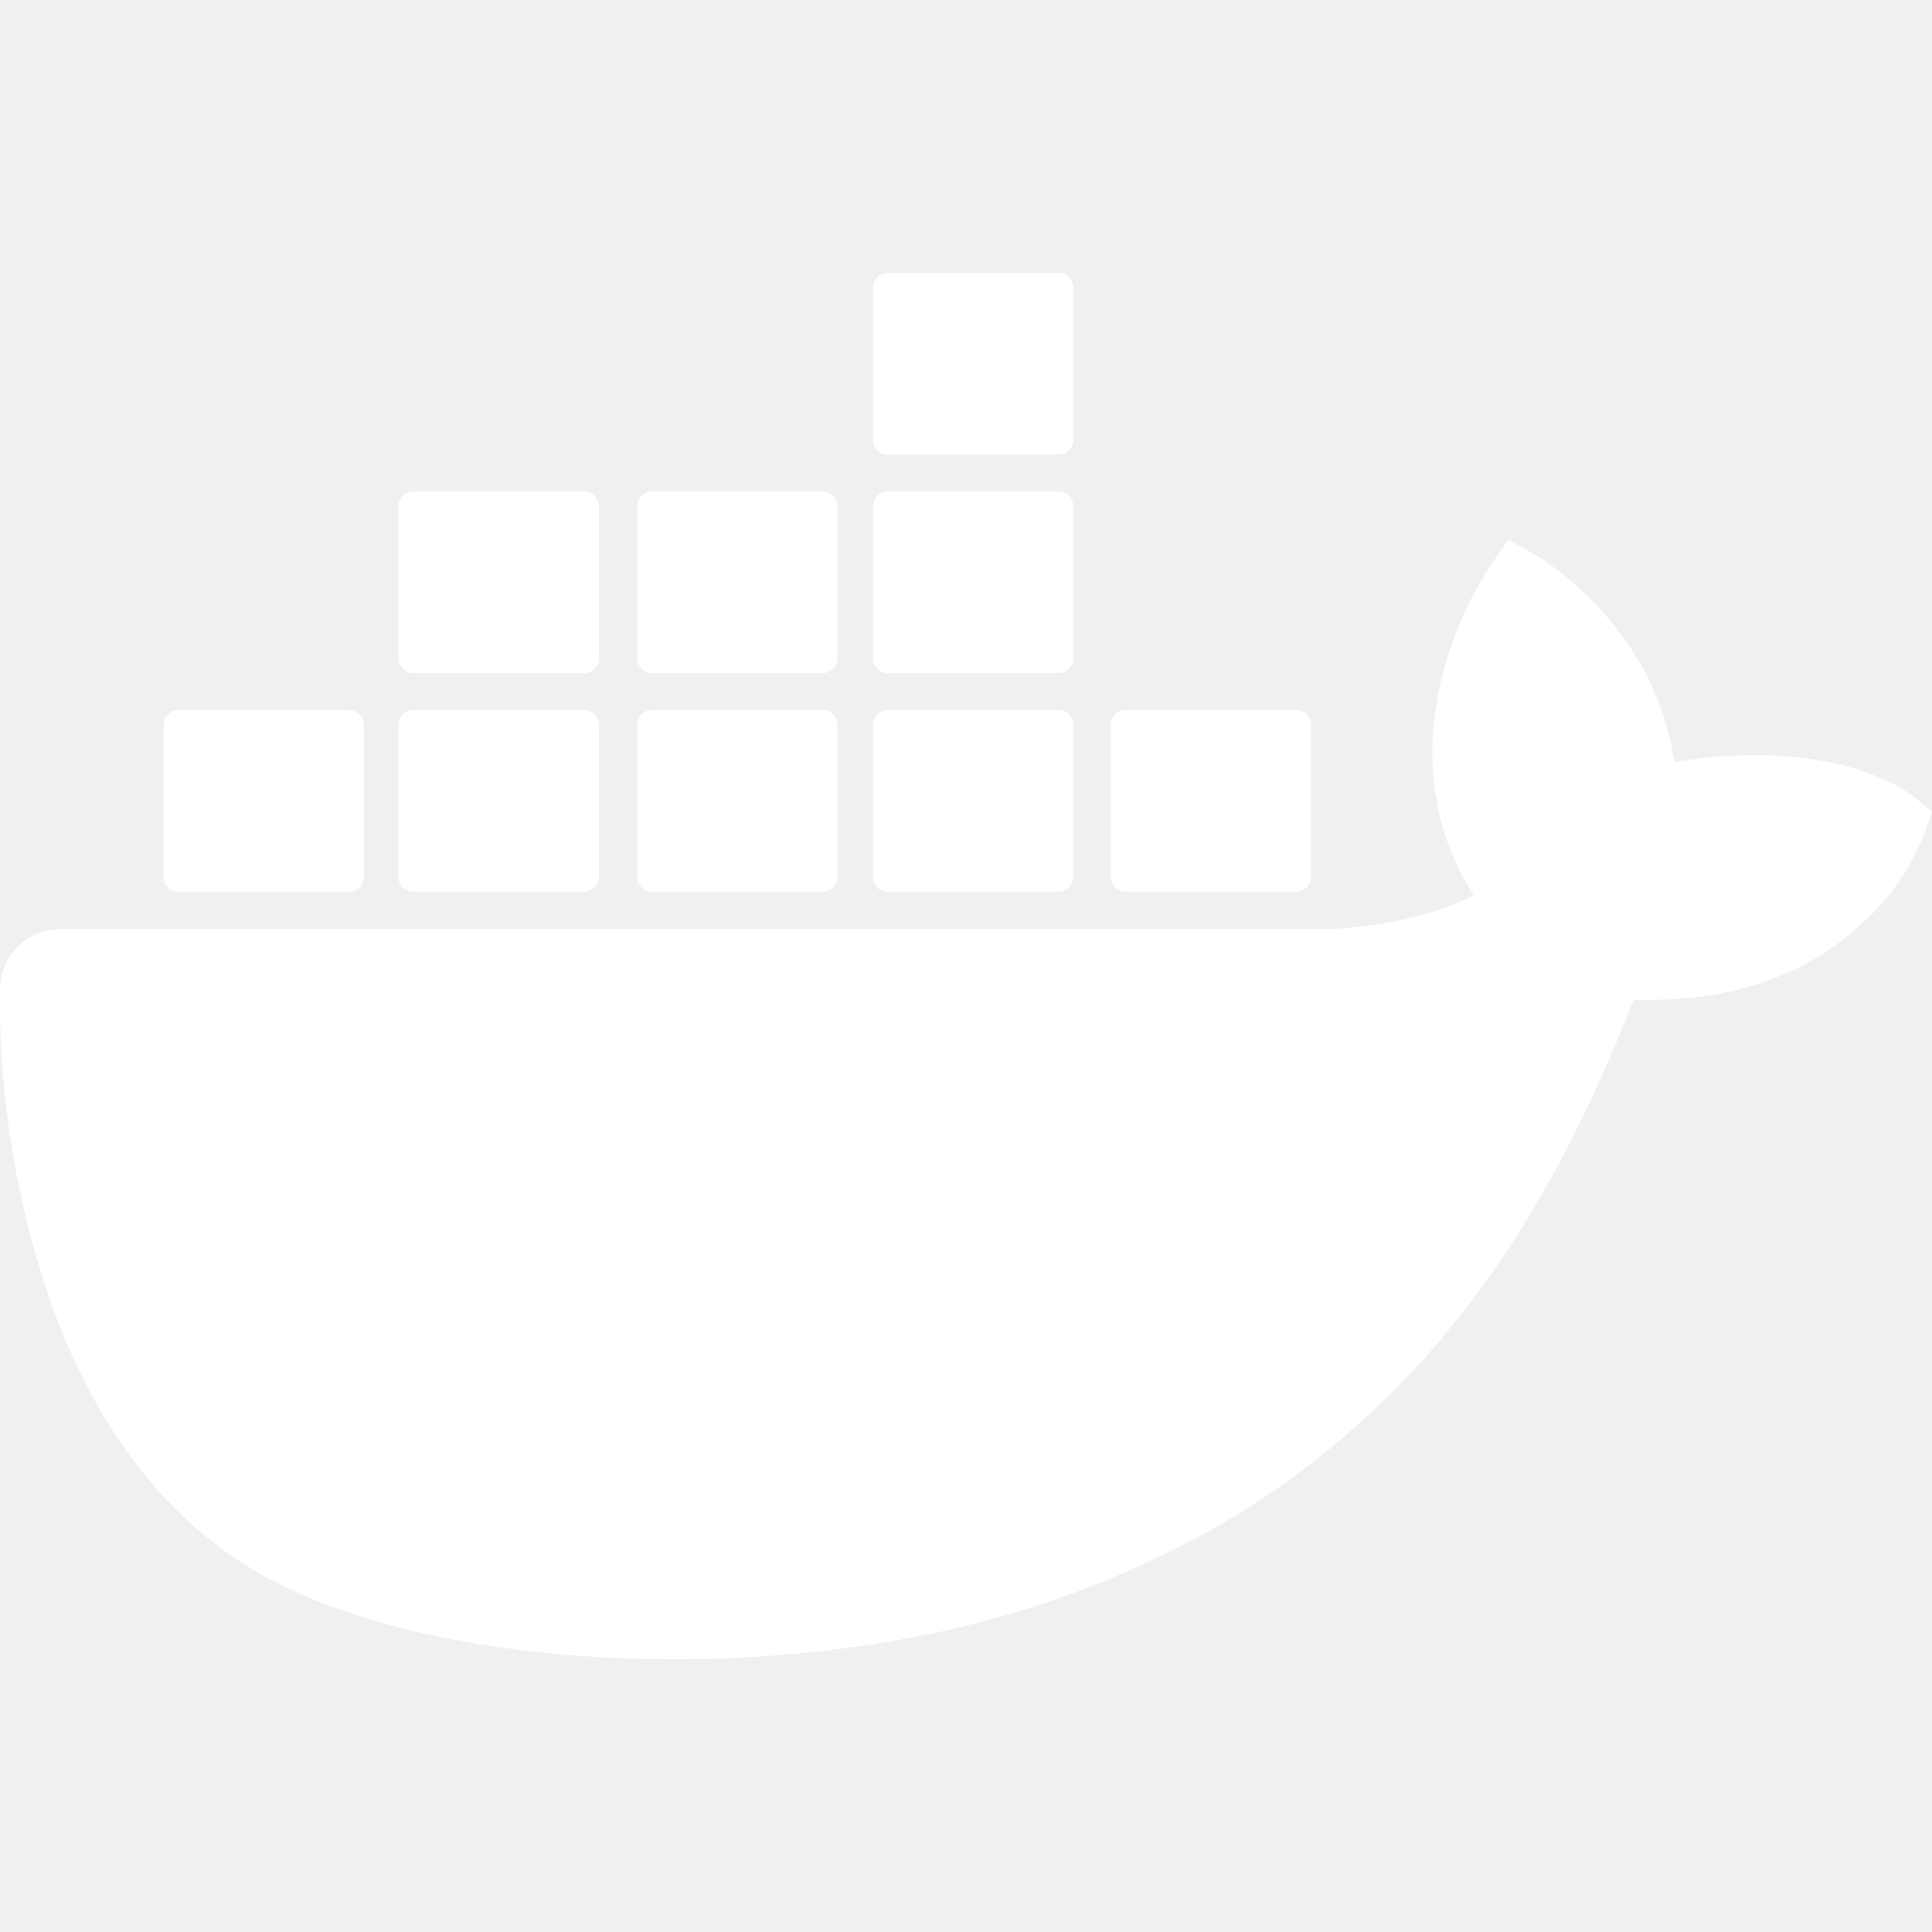
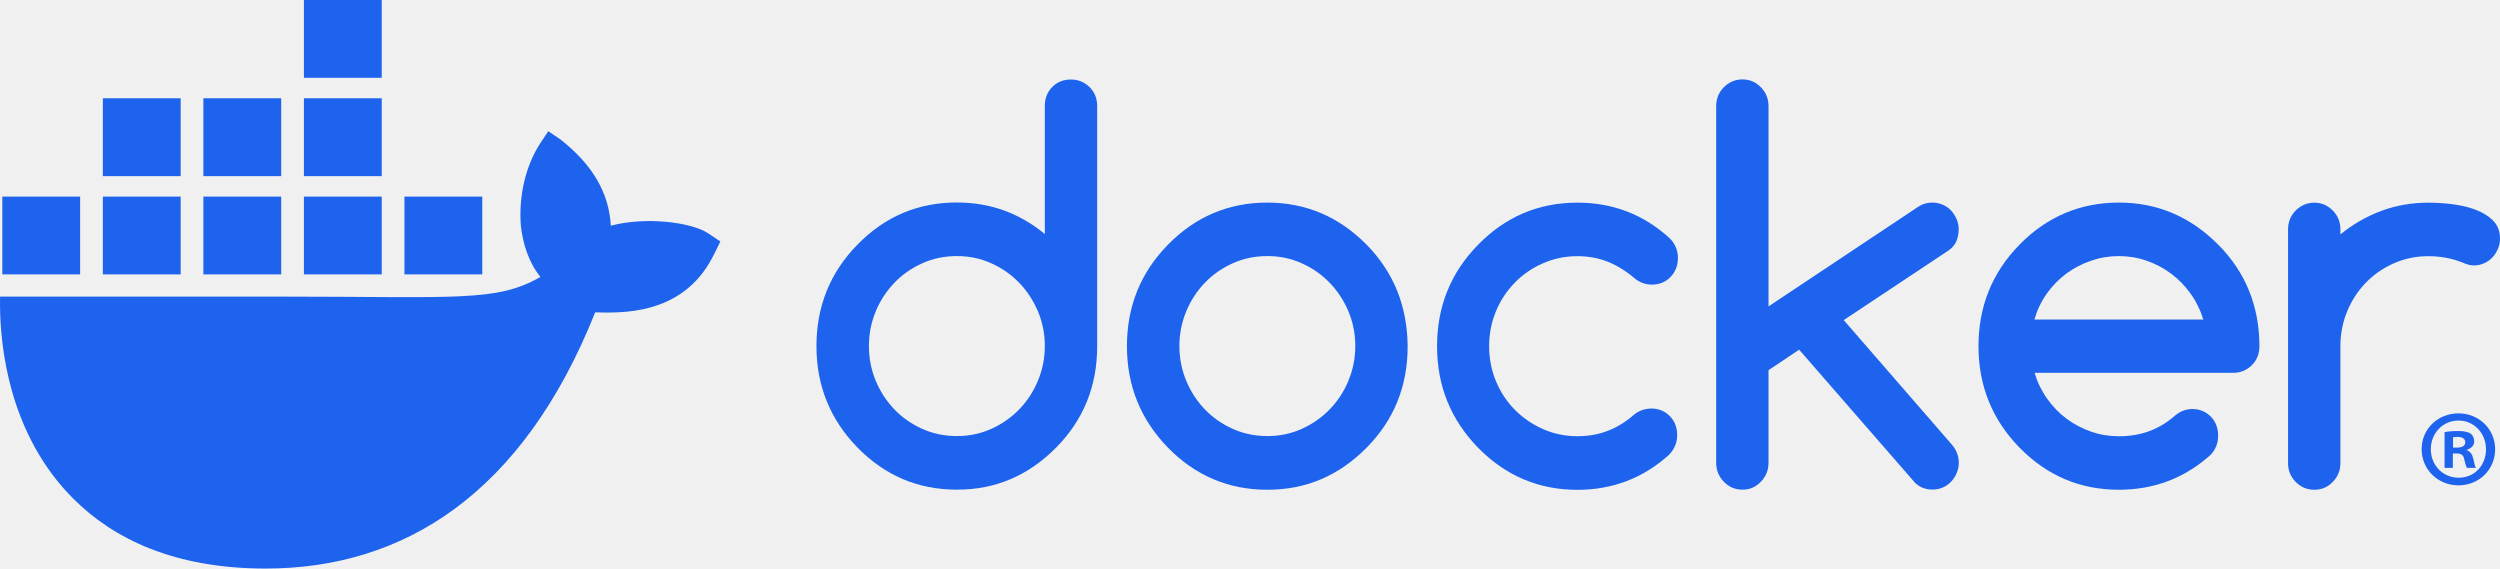
- <svg xmlns="http://www.w3.org/2000/svg" fill="#ffffff" role="img" viewBox="0 0 24 24">
-   <path d="M13.983 11.078h2.119a.186.186 0 00.186-.185V9.006a.186.186 0 00-.186-.186h-2.119a.185.185 0 00-.185.185v1.888c0 .102.083.185.185.185m-2.954-5.43h2.118a.186.186 0 00.186-.186V3.574a.186.186 0 00-.186-.185h-2.118a.185.185 0 00-.185.185v1.888c0 .102.082.185.185.185m0 2.716h2.118a.187.187 0 00.186-.186V6.29a.186.186 0 00-.186-.185h-2.118a.185.185 0 00-.185.185v1.887c0 .102.082.185.185.186m-2.93 0h2.12a.186.186 0 00.184-.186V6.29a.185.185 0 00-.185-.185H8.1a.185.185 0 00-.185.185v1.887c0 .102.083.185.185.186m-2.964 0h2.119a.186.186 0 00.185-.186V6.29a.185.185 0 00-.185-.185H5.136a.186.186 0 00-.186.185v1.887c0 .102.084.185.186.186m5.893 2.715h2.118a.186.186 0 00.186-.185V9.006a.186.186 0 00-.186-.186h-2.118a.185.185 0 00-.185.185v1.888c0 .102.082.185.185.185m-2.93 0h2.12a.185.185 0 00.184-.185V9.006a.185.185 0 00-.184-.186h-2.12a.185.185 0 00-.184.185v1.888c0 .102.083.185.185.185m-2.964 0h2.119a.185.185 0 00.185-.185V9.006a.185.185 0 00-.184-.186h-2.12a.186.186 0 00-.186.186v1.887c0 .102.084.185.186.185m-2.92 0h2.12a.185.185 0 00.184-.185V9.006a.185.185 0 00-.184-.186h-2.12a.185.185 0 00-.184.185v1.888c0 .102.082.185.185.185M23.763 9.89c-.065-.051-.672-.51-1.954-.51-.338.001-.676.03-1.01.087-.248-1.7-1.653-2.53-1.716-2.566l-.344-.199-.226.327c-.284.438-.49.922-.612 1.43-.23.97-.09 1.882.403 2.661-.595.332-1.55.413-1.744.42H.751a.751.751 0 00-.75.748 11.376 11.376 0 00.692 4.062c.545 1.428 1.355 2.48 2.41 3.124 1.18.723 3.1 1.137 5.275 1.137.983.003 1.963-.086 2.93-.266a12.248 12.248 0 003.823-1.389c.98-.567 1.86-1.288 2.61-2.136 1.252-1.418 1.998-2.997 2.553-4.4h.221c1.372 0 2.215-.549 2.68-1.009.309-.293.55-.65.707-1.046l.098-.288Z" />
+ <svg xmlns="http://www.w3.org/2000/svg" id="Layer_1" data-name="Layer 1" viewBox="0 0 2333.97 530.79">
+   <defs>
+     <style>
+       .cls-1 {
+         fill: #1d63ed;
+         stroke-width: 0px;
+       }
+     </style>
+   </defs>
+   <path class="cls-1" d="M661.56,218.08c-16.49-11.1-59.81-15.84-91.3-7.35-1.69-31.37-17.88-57.81-47.47-80.88l-10.95-7.35-7.3,11.03c-14.35,21.78-20.4,50.81-18.26,77.2,1.69,16.26,7.34,34.53,18.26,47.79-40.99,23.78-78.78,18.38-246.12,18.38H.06c-.75,37.79,5.32,110.47,51.54,169.64,5.11,6.54,10.7,12.86,16.78,18.95,37.58,37.63,94.36,65.23,179.26,65.3,129.53.12,240.5-69.9,308.01-239.18,22.21.36,80.85,3.98,109.55-51.47.7-.93,7.3-14.7,7.3-14.7l-10.94-7.35ZM168.67,183.53h-72.65v72.65h72.65v-72.65ZM262.52,183.53h-72.65v72.65h72.65v-72.65ZM356.38,183.53h-72.65v72.65h72.65v-72.65ZM450.24,183.53h-72.65v72.65h72.65v-72.65ZM74.81,183.53H2.16v72.65h72.65v-72.65ZM168.67,91.77h-72.65v72.65h72.65v-72.65ZM262.52,91.77h-72.65v72.65h72.65v-72.65ZM356.38,91.77h-72.65v72.65h72.65v-72.65ZM356.38,0h-72.65v72.65h72.65V0Z" />
+   <g>
+     <path class="cls-1" d="M2329.44,419.3c0,18.94-14.87,33.81-34.21,33.81s-34.42-14.87-34.42-33.81,15.27-33.4,34.42-33.4,34.21,14.87,34.21,33.4ZM2269.37,419.3c0,14.87,11,26.68,26.07,26.68s25.46-11.81,25.46-26.47-10.8-26.89-25.65-26.89-25.87,12.02-25.87,26.68ZM2289.95,436.82h-7.74v-33.4c3.04-.61,7.33-1.02,12.82-1.02,6.32,0,9.16,1.02,11.61,2.45,1.84,1.42,3.26,4.07,3.26,7.33,0,3.67-2.85,6.52-6.91,7.74v.41c3.24,1.21,5.08,3.66,6.1,8.14,1.01,5.09,1.62,7.13,2.45,8.35h-8.35c-1.02-1.22-1.64-4.27-2.65-8.15-.61-3.66-2.65-5.29-6.93-5.29h-3.66v13.45ZM2290.14,417.88h3.66c4.28,0,7.74-1.42,7.74-4.88,0-3.06-2.23-5.11-7.13-5.11-2.03,0-3.46.21-4.27.43v9.56Z" />
+     <path class="cls-1" d="M1017.16,81.28c-4.79-4.68-10.54-7.06-17.43-7.06s-12.81,2.38-17.42,7.06c-4.62,4.68-6.88,10.68-6.88,17.83v119.4c-23.7-19.59-51.05-29.47-82.16-29.47-36.16,0-67.08,13.06-92.7,39.27-25.62,26.12-38.34,57.72-38.34,94.78s12.81,68.57,38.34,94.78c25.62,26.12,56.46,39.27,92.7,39.27s66.74-13.06,92.7-39.27c25.62-25.86,38.34-57.45,38.34-94.78V99.11c0-7.15-2.35-13.15-7.15-17.83ZM968.98,355.39v.18c-4.27,10.15-10.11,19.06-17.51,26.65-7.4,7.68-16.12,13.68-26.05,18.18-10.02,4.5-20.65,6.71-32.06,6.71s-22.3-2.21-32.32-6.71c-10.02-4.5-18.65-10.5-25.96-18.09-7.32-7.59-13.15-16.5-17.42-26.65-4.27-10.24-6.45-21.09-6.45-32.57s2.18-22.33,6.45-32.57c4.27-10.24,10.11-19.06,17.42-26.65,7.32-7.59,16.03-13.59,25.96-18.09,10.02-4.5,20.74-6.71,32.32-6.71s22.04,2.21,32.06,6.71c10.02,4.5,18.65,10.5,26.05,18.18,7.4,7.68,13.24,16.59,17.51,26.65,4.27,10.15,6.45,20.92,6.45,32.39s-2.18,22.33-6.45,32.39Z" />
+     <path class="cls-1" d="M2099.77,271.64c-6.36-15.89-16.05-30.27-28.76-43.16l-.17-.09c-25.88-26.12-56.82-39.27-92.7-39.27s-67.09,13.06-92.71,39.27c-25.62,26.12-38.33,57.72-38.33,94.78s12.81,68.57,38.33,94.78c25.62,26.12,56.47,39.27,92.71,39.27,32.92,0,61.41-10.85,85.64-32.56,4.69-4.94,7.06-10.94,7.06-17.92s-2.26-13.15-6.89-17.83c-4.61-4.68-10.45-7.06-17.42-7.06-6.09.18-11.5,2.21-16.11,6.27-7.32,6.35-15.25,11.21-23.87,14.39-8.63,3.18-18.04,4.77-28.31,4.77-9.07,0-17.78-1.41-26.05-4.32-8.29-2.91-16.03-6.89-22.92-12.09-6.98-5.21-12.98-11.38-18.12-18.71-5.14-7.24-9.06-15.27-11.67-24.09h185.32c6.87,0,12.62-2.38,17.42-7.06,4.8-4.68,7.15-10.68,7.15-17.83,0-18.53-3.24-35.74-9.58-51.54ZM1899.29,298.29c2.53-8.74,6.36-16.77,11.5-24.09,5.15-7.24,11.24-13.5,18.21-18.71,7.06-5.21,14.72-9.18,23.17-12.09,8.44-2.91,17.06-4.32,25.97-4.32s17.51,1.41,25.86,4.32c8.37,2.91,16.05,6.88,22.92,12.09,6.98,5.21,13.07,11.38,18.21,18.71,5.22,7.24,9.16,15.27,11.86,24.09h-157.71Z" />
+     <path class="cls-1" d="M2327.51,205.89c-4.36-4.32-9.85-7.68-16.47-10.15-6.62-2.47-13.85-4.15-21.78-5.12-7.84-.97-15.25-1.41-22.12-1.41-15.61,0-30.24,2.56-44,7.68-13.77,5.12-26.49,12.44-38.17,21.97v-4.76c0-6.88-2.35-12.71-7.15-17.56-4.78-4.85-10.45-7.32-17.15-7.32s-12.64,2.47-17.42,7.32c-4.8,4.85-7.15,10.77-7.15,17.56v218.25c0,6.88,2.35,12.71,7.15,17.56,4.78,4.85,10.53,7.32,17.42,7.32s12.45-2.47,17.15-7.32c4.8-4.85,7.15-10.77,7.15-17.56v-109.17c0-11.65,2.18-22.59,6.45-32.83,4.27-10.24,10.11-19.06,17.51-26.65,7.42-7.59,16.13-13.59,26.05-17.92,10.02-4.41,20.66-6.62,32.08-6.62s22.2,2.03,32.06,6c3.91,1.77,7.32,2.65,10.28,2.65,3.4,0,6.62-.62,9.58-1.94,2.96-1.32,5.58-3.09,7.76-5.38,2.18-2.29,3.91-4.94,5.22-8.03,1.31-3,2.01-6.27,2.01-9.8,0-6.88-2.18-12.44-6.53-16.77h.08Z" />
+     <path class="cls-1" d="M1304.49,271.73c-6.36-15.8-15.86-30.27-28.66-43.33-25.87-26.12-56.8-39.27-92.7-39.27s-67.08,13.06-92.7,39.27c-25.62,26.12-38.33,57.72-38.33,94.78s12.81,68.57,38.33,94.78c25.62,26.12,56.46,39.27,92.7,39.27s66.74-13.06,92.7-39.27c25.62-25.86,38.34-57.45,38.34-94.78-.18-18.53-3.4-35.65-9.67-51.45ZM1258.84,355.39v.18c-4.27,10.15-10.11,19.06-17.51,26.65-7.4,7.68-16.12,13.68-26.05,18.18-9.93,4.5-20.65,6.71-32.06,6.71s-22.3-2.21-32.32-6.71c-10.02-4.5-18.65-10.5-25.96-18.09-7.32-7.59-13.15-16.5-17.42-26.65-4.27-10.24-6.45-21.09-6.45-32.57s2.18-22.33,6.45-32.57c4.27-10.24,10.11-19.06,17.42-26.65,7.32-7.59,16.03-13.59,25.96-18.09,10.02-4.5,20.74-6.71,32.32-6.71s22.04,2.21,32.06,6.71c10.02,4.5,18.65,10.5,26.05,18.18,7.4,7.68,13.24,16.59,17.51,26.65,4.27,10.15,6.45,20.92,6.45,32.39s-2.18,22.33-6.45,32.39Z" />
+     <path class="cls-1" d="M1828.62,214.01c0-3.35-.7-6.53-2-9.53-1.31-3-3.05-5.73-5.23-8.03-2.18-2.29-4.79-4.15-7.75-5.38-2.96-1.23-6.18-1.94-9.58-1.94-4.88,0-9.24,1.24-13.07,3.8l-139.92,93.11V99.29c0-7.06-2.35-12.97-7.14-17.83-4.79-4.85-10.45-7.32-17.16-7.32s-12.63,2.47-17.43,7.32c-4.79,4.85-7.14,10.77-7.14,17.83v332.71c0,6.88,2.35,12.8,7.14,17.74,4.79,4.94,10.54,7.41,17.43,7.41s12.46-2.47,17.16-7.41c4.79-4.94,7.14-10.86,7.14-17.74v-86.4l28.58-19.15,108.12,124.17c4.36,4.32,9.85,6.44,16.38,6.44,3.4,0,6.62-.62,9.58-1.94,2.96-1.24,5.58-3.09,7.75-5.38,2.18-2.29,3.92-4.94,5.23-8.03,1.31-3,2-6.27,2-9.53,0-6.53-2.26-12.36-6.8-17.47l-100.63-115.87,98.01-65.13c6.27-4.32,9.32-10.94,9.32-19.86v.18Z" />
+     <path class="cls-1" d="M1414.36,263.7c7.49-7.59,16.21-13.59,26.23-17.92,10.02-4.41,20.65-6.62,32.06-6.62,10.28,0,19.78,1.77,28.58,5.29,8.71,3.53,17.08,8.74,25,15.53,4.7,3.79,10.02,5.73,15.94,5.73,7.06,0,12.81-2.38,17.43-7.15,4.62-4.77,6.88-10.77,6.88-17.92s-2.79-13.77-8.45-18.88c-24.05-21.71-52.53-32.57-85.38-32.57-36.16,0-67.08,13.06-92.7,39.27-25.62,26.12-38.33,57.72-38.33,94.78s12.81,68.57,38.33,94.78c25.62,26.12,56.46,39.27,92.7,39.27,32.76,0,61.25-10.85,85.38-32.57,5.14-5.29,7.76-11.38,7.76-18.44s-2.27-13.15-6.88-17.83c-4.62-4.68-10.45-7.06-17.42-7.06-5.92.18-11.07,1.94-15.42,5.29-7.84,6.88-16.03,12-24.83,15.44-8.71,3.44-18.21,5.12-28.58,5.12-11.41,0-22.04-2.21-32.06-6.62-10.02-4.41-18.73-10.41-26.23-17.91-7.49-7.5-13.42-16.5-17.69-26.65-4.27-10.24-6.45-21.18-6.45-32.83s2.18-22.59,6.45-32.83c4.27-10.24,10.19-19.06,17.69-26.65v-.09Z" />
+   </g>
</svg>
